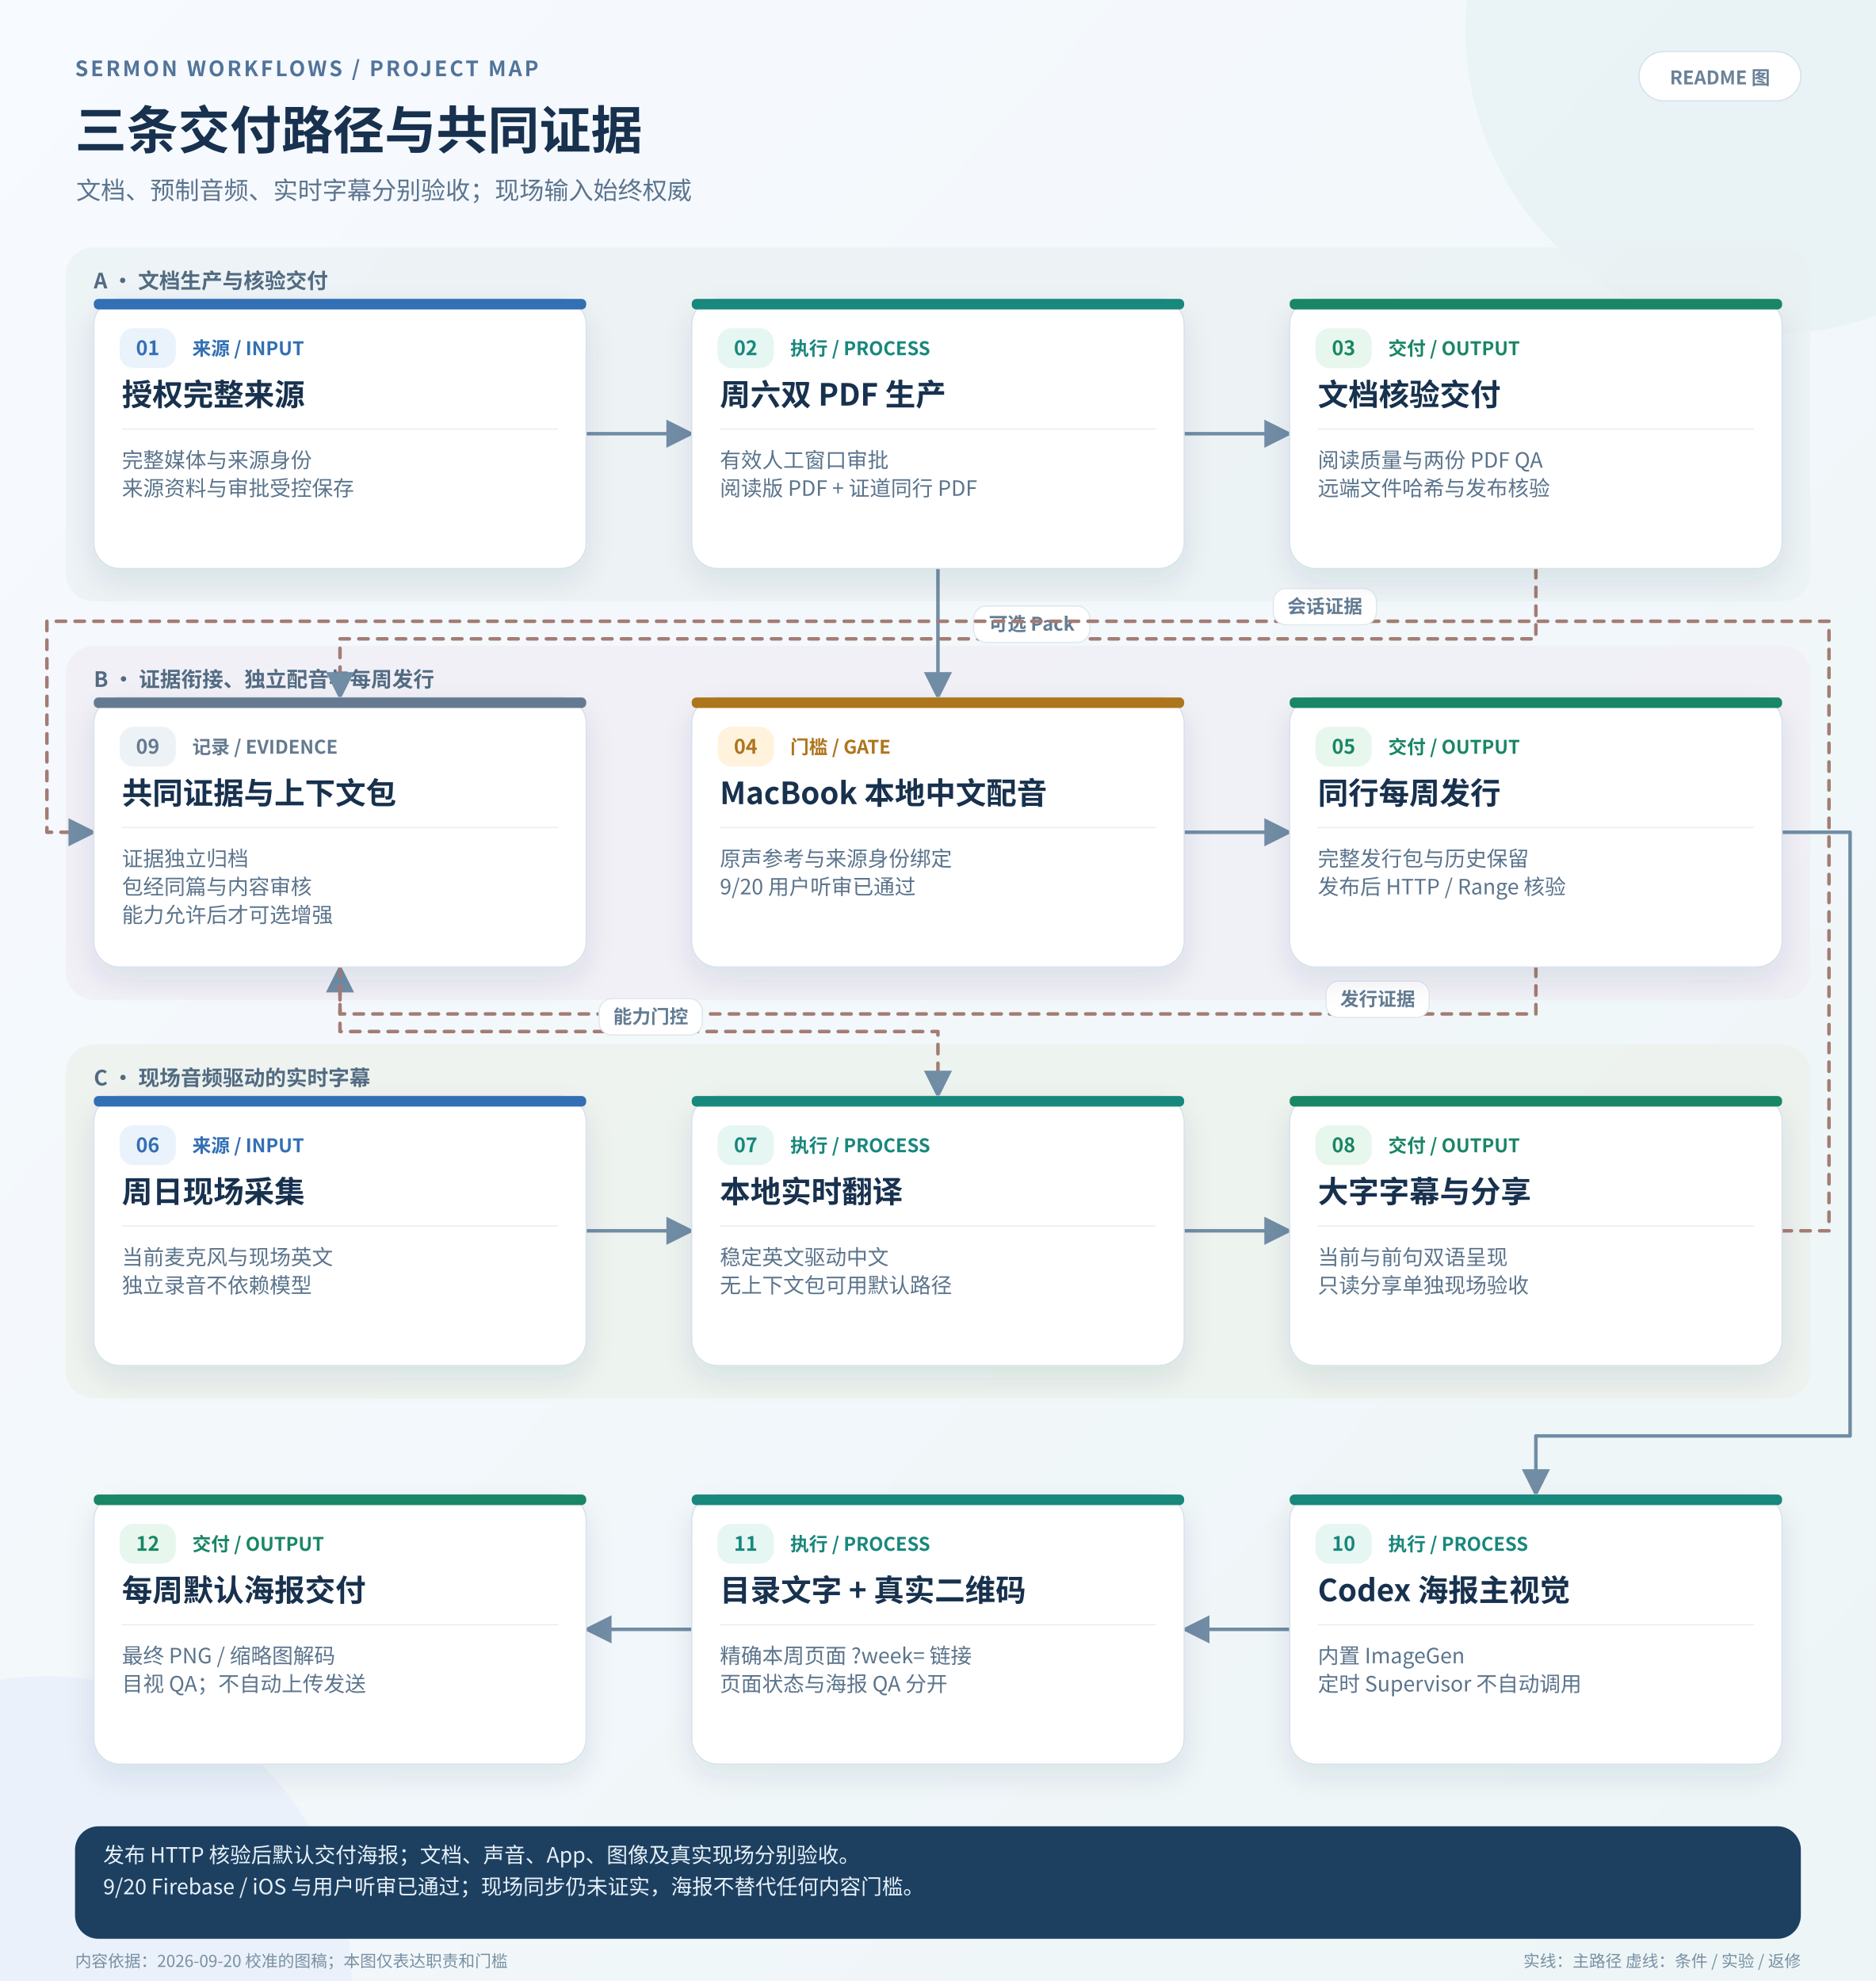
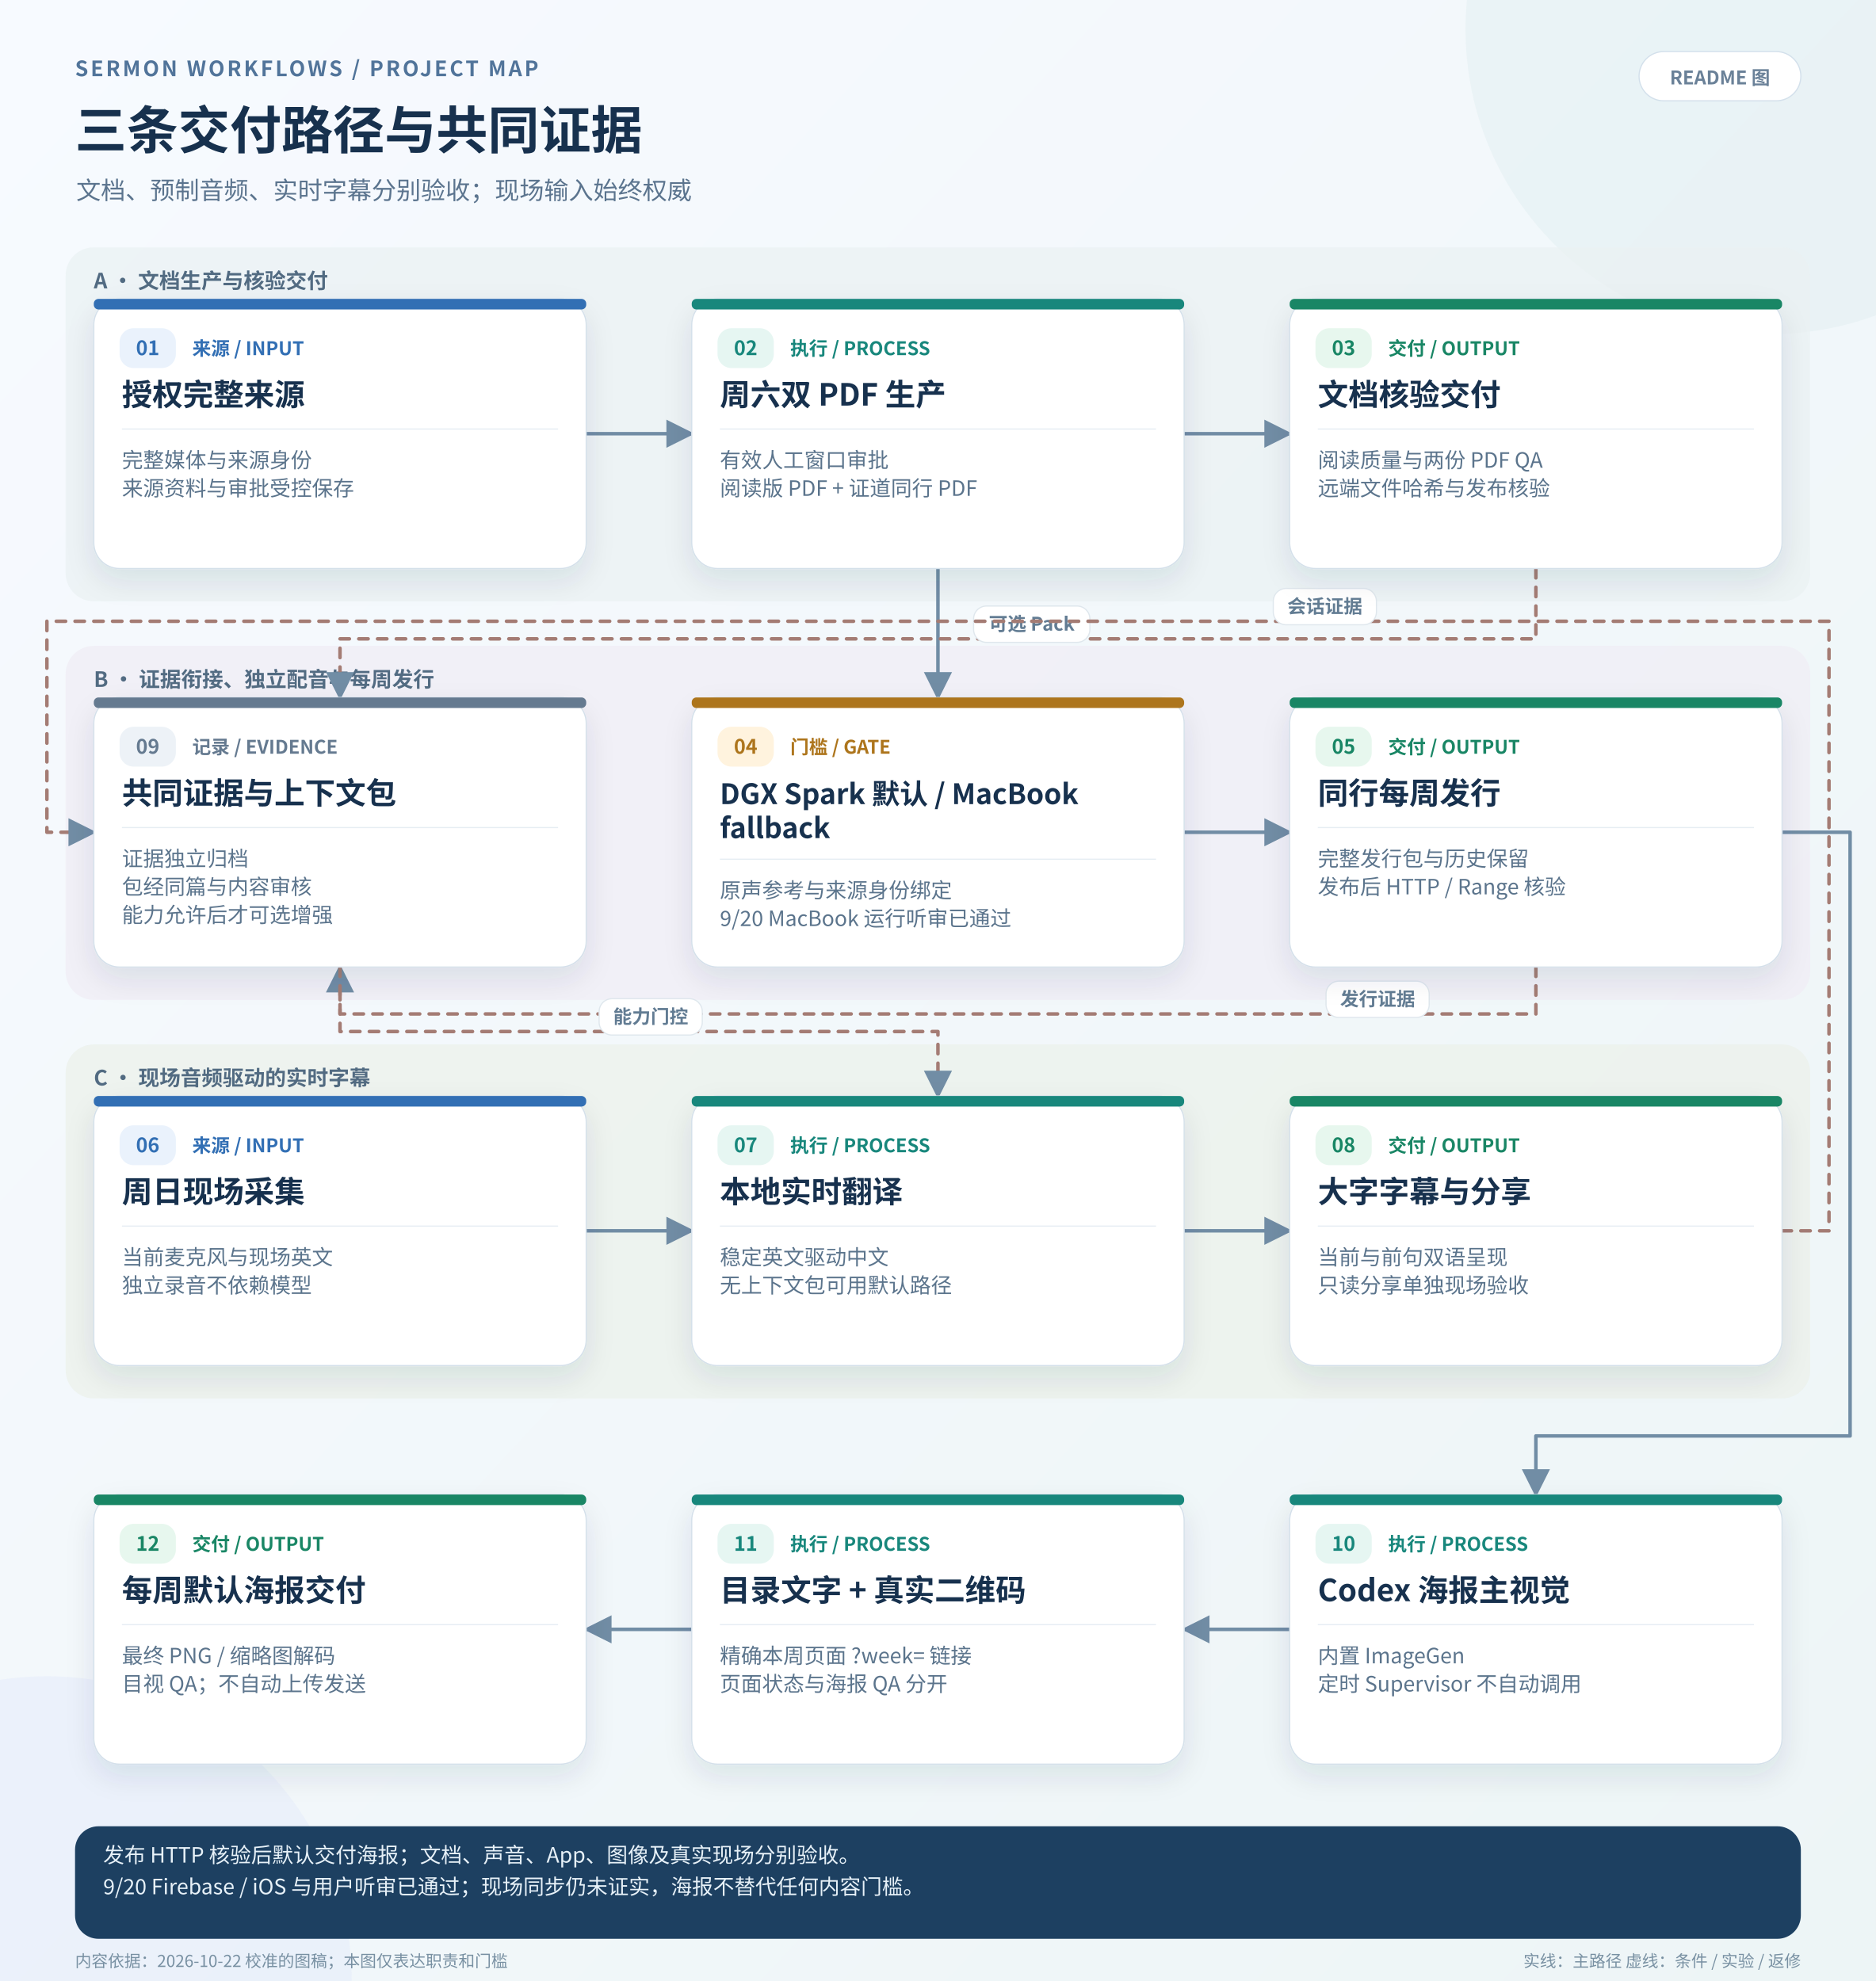
<svg xmlns="http://www.w3.org/2000/svg" width="1600" height="1690" viewBox="0 0 1600 1690" role="img" aria-labelledby="title description">
  <defs>
    <linearGradient id="canvas" x1="0" y1="0" x2="1" y2="1">
      <stop offset="0" stop-color="#f7faff" />
      <stop offset="1" stop-color="#edf5f6" />
    </linearGradient>
    <filter id="card-shadow" x="-15%" y="-25%" width="130%" height="155%">
      <feDropShadow dx="0" dy="10" stdDeviation="12" flood-color="#173452" flood-opacity="0.10" />
    </filter>
    <marker id="arrow" viewBox="0 0 10 10" refX="9" refY="5" markerWidth="8" markerHeight="8" orient="auto">
      <path d="M0 0 L10 5 L0 10 Z" fill="#718da5" />
    </marker>
  </defs>
  <style>text{font-family:-apple-system,BlinkMacSystemFont,'PingFang SC','Noto Sans CJK SC','Microsoft YaHei',sans-serif;font-variant-ligatures:none}</style>
  <rect x="0" y="0" width="1600" height="1690" rx="0" fill="url(#canvas)" stroke="none" />
  <circle cx="1510" cy="25" r="260" fill="#dcebed" opacity="0.4" />
  <circle cx="40" cy="1690" r="260" fill="#e2e9fa" opacity="0.45" />
  <text x="64" y="65" font-size="18" font-weight="700" fill="#51749a" text-anchor="start" letter-spacing="2">SERMON WORKFLOWS  /  PROJECT MAP</text>
  <text x="64" y="127" font-size="44" font-weight="750" fill="#17314e" text-anchor="start">三条交付路径与共同证据</text>
  <text x="65" y="170" font-size="21" font-weight="400" fill="#5b748e" text-anchor="start">文档、预制音频、实时字幕分别验收；现场输入始终权威</text>
  <rect x="1398" y="44" width="138" height="42" rx="21" fill="#ffffff" stroke="#d3e0eb" />
  <text x="1467" y="72" font-size="16" font-weight="650" fill="#6a8198" text-anchor="middle">README 图</text>
  <rect x="56" y="211" width="1488" height="302" rx="24" fill="#EAF1F3" stroke="none" opacity="0.72" />
  <text x="80" y="246" font-size="18" font-weight="700" fill="#526b82" text-anchor="start">A · 文档生产与核验交付</text>
  <rect x="56" y="551" width="1488" height="302" rx="24" fill="#F0EDF5" stroke="none" opacity="0.72" />
  <text x="80" y="586" font-size="18" font-weight="700" fill="#526b82" text-anchor="start">B · 证据衔接、独立配音与每周发行</text>
  <rect x="56" y="891" width="1488" height="302" rx="24" fill="#EBF1EA" stroke="none" opacity="0.72" />
  <text x="80" y="926" font-size="18" font-weight="700" fill="#526b82" text-anchor="start">C · 现场音频驱动的实时字幕</text>
  <path data-edge="source:pdf" d="M500 370.0 L590 370.0" fill="none" stroke="#718da5" stroke-width="3" stroke-linecap="round" stroke-linejoin="round" stroke-dasharray="none" marker-end="url(#arrow)" />
  <path data-edge="pdf:delivery" d="M1010 370.0 L1100 370.0" fill="none" stroke="#718da5" stroke-width="3" stroke-linecap="round" stroke-linejoin="round" stroke-dasharray="none" marker-end="url(#arrow)" />
  <path data-edge="pdf:voice" d="M800.0 485 L800.0 595" fill="none" stroke="#718da5" stroke-width="3" stroke-linecap="round" stroke-linejoin="round" stroke-dasharray="none" marker-end="url(#arrow)" />
  <path data-edge="voice:app" d="M1010 710.0 L1100 710.0" fill="none" stroke="#718da5" stroke-width="3" stroke-linecap="round" stroke-linejoin="round" stroke-dasharray="none" marker-end="url(#arrow)" />
  <path data-edge="live:translate" d="M500 1050.0 L590 1050.0" fill="none" stroke="#718da5" stroke-width="3" stroke-linecap="round" stroke-linejoin="round" stroke-dasharray="none" marker-end="url(#arrow)" />
  <path data-edge="translate:captions" d="M1010 1050.0 L1100 1050.0" fill="none" stroke="#718da5" stroke-width="3" stroke-linecap="round" stroke-linejoin="round" stroke-dasharray="none" marker-end="url(#arrow)" />
  <path data-edge="delivery:evidence" d="M1310 485 L1310 545 L290 545 L290 595" fill="none" stroke="#a47c74" stroke-width="3" stroke-linecap="round" stroke-linejoin="round" stroke-dasharray="8 8" marker-end="url(#arrow)" />
  <rect x="830.4" y="517" width="99.2" height="31" rx="11" fill="#ffffff" stroke="#dfe7ed" />
  <text x="880" y="538" font-size="16" font-weight="650" fill="#627c93" text-anchor="middle">可选 Pack</text>
  <path data-edge="app:evidence" d="M1310 825 L1310 865 L290 865 L290 825" fill="none" stroke="#a47c74" stroke-width="3" stroke-linecap="round" stroke-linejoin="round" stroke-dasharray="8 8" marker-end="url(#arrow)" />
  <rect x="1131.0" y="837" width="88" height="31" rx="11" fill="#ffffff" stroke="#dfe7ed" />
  <text x="1175" y="858" font-size="16" font-weight="650" fill="#627c93" text-anchor="middle">发行证据</text>
  <path data-edge="captions:evidence" d="M1520 1050 L1560 1050 L1560 530 L40 530 L40 710 L80 710" fill="none" stroke="#a47c74" stroke-width="3" stroke-linecap="round" stroke-linejoin="round" stroke-dasharray="8 8" marker-end="url(#arrow)" />
  <rect x="1086.0" y="502" width="88" height="31" rx="11" fill="#ffffff" stroke="#dfe7ed" />
  <text x="1130" y="523" font-size="16" font-weight="650" fill="#627c93" text-anchor="middle">会话证据</text>
  <path data-edge="evidence:translate" d="M290 825 L290 880 L800 880 L800 935" fill="none" stroke="#a47c74" stroke-width="3" stroke-linecap="round" stroke-linejoin="round" stroke-dasharray="8 8" marker-end="url(#arrow)" />
  <rect x="511.0" y="852" width="88" height="31" rx="11" fill="#ffffff" stroke="#dfe7ed" />
  <text x="555" y="873" font-size="16" font-weight="650" fill="#627c93" text-anchor="middle">能力门控</text>
  <path data-edge="app:poster" d="M1520 710 L1578 710 L1578 1225 L1310 1225 L1310 1275" fill="none" stroke="#718da5" stroke-width="3" stroke-linecap="round" stroke-linejoin="round" stroke-dasharray="none" marker-end="url(#arrow)" />
  <path data-edge="poster:qr" d="M1100 1390.0 L1010 1390.0" fill="none" stroke="#718da5" stroke-width="3" stroke-linecap="round" stroke-linejoin="round" stroke-dasharray="none" marker-end="url(#arrow)" />
  <path data-edge="qr:posterqa" d="M590 1390.0 L500 1390.0" fill="none" stroke="#718da5" stroke-width="3" stroke-linecap="round" stroke-linejoin="round" stroke-dasharray="none" marker-end="url(#arrow)" />
  <g id="node-source" data-node="source">
    <rect x="80" y="255" width="420" height="230" rx="22" fill="#ffffff" stroke="#d4e0ea" filter="url(#card-shadow)" />
    <rect x="80" y="255" width="420" height="9" rx="4" fill="#326fb4" stroke="none" />
    <rect x="102" y="280" width="48" height="34" rx="12" fill="#eaf2fc" stroke="none" />
    <text x="126" y="303" font-size="17" font-weight="750" fill="#326fb4" text-anchor="middle">01</text>
    <text x="164" y="303" font-size="16" font-weight="700" fill="#326fb4" text-anchor="start">来源 / INPUT</text>
    <text x="104" y="346" font-size="26" font-weight="700" fill="#17314e" text-anchor="start">授权完整来源</text>
    <path d="M104 366H476" stroke="#e6edf3" />
    <text x="104" y="399" font-size="18" font-weight="400" fill="#5b748c" text-anchor="start">完整媒体与来源身份</text>
    <text x="104" y="423" font-size="18" font-weight="400" fill="#5b748c" text-anchor="start">来源资料与审批受控保存</text>
  </g>
  <g id="node-pdf" data-node="pdf">
    <rect x="590" y="255" width="420" height="230" rx="22" fill="#ffffff" stroke="#d4e0ea" filter="url(#card-shadow)" />
    <rect x="590" y="255" width="420" height="9" rx="4" fill="#18877c" stroke="none" />
    <rect x="612" y="280" width="48" height="34" rx="12" fill="#e6f6f2" stroke="none" />
    <text x="636" y="303" font-size="17" font-weight="750" fill="#18877c" text-anchor="middle">02</text>
    <text x="674" y="303" font-size="16" font-weight="700" fill="#18877c" text-anchor="start">执行 / PROCESS</text>
    <text x="614" y="346" font-size="26" font-weight="700" fill="#17314e" text-anchor="start">周六双 PDF 生产</text>
    <path d="M614 366H986" stroke="#e6edf3" />
    <text x="614" y="399" font-size="18" font-weight="400" fill="#5b748c" text-anchor="start">有效人工窗口审批</text>
    <text x="614" y="423" font-size="18" font-weight="400" fill="#5b748c" text-anchor="start">阅读版 PDF + 证道同行 PDF</text>
  </g>
  <g id="node-delivery" data-node="delivery">
    <rect x="1100" y="255" width="420" height="230" rx="22" fill="#ffffff" stroke="#d4e0ea" filter="url(#card-shadow)" />
    <rect x="1100" y="255" width="420" height="9" rx="4" fill="#198665" stroke="none" />
    <rect x="1122" y="280" width="48" height="34" rx="12" fill="#e7f7ee" stroke="none" />
    <text x="1146" y="303" font-size="17" font-weight="750" fill="#198665" text-anchor="middle">03</text>
    <text x="1184" y="303" font-size="16" font-weight="700" fill="#198665" text-anchor="start">交付 / OUTPUT</text>
    <text x="1124" y="346" font-size="26" font-weight="700" fill="#17314e" text-anchor="start">文档核验交付</text>
    <path d="M1124 366H1496" stroke="#e6edf3" />
    <text x="1124" y="399" font-size="18" font-weight="400" fill="#5b748c" text-anchor="start">阅读质量与两份 PDF QA</text>
    <text x="1124" y="423" font-size="18" font-weight="400" fill="#5b748c" text-anchor="start">远端文件哈希与发布核验</text>
  </g>
  <g id="node-voice" data-node="voice">
    <rect x="590" y="595" width="420" height="230" rx="22" fill="#ffffff" stroke="#d4e0ea" filter="url(#card-shadow)" />
    <rect x="590" y="595" width="420" height="9" rx="4" fill="#ad751c" stroke="none" />
    <rect x="612" y="620" width="48" height="34" rx="12" fill="#fff3de" stroke="none" />
    <text x="636" y="643" font-size="17" font-weight="750" fill="#ad751c" text-anchor="middle">04</text>
    <text x="674" y="643" font-size="16" font-weight="700" fill="#ad751c" text-anchor="start">门槛 / GATE</text>
-     <text x="614" y="686" font-size="26" font-weight="700" fill="#17314e" text-anchor="start">MacBook 本地中文配音</text>
-     <path d="M614 706H986" stroke="#e6edf3" />
-     <text x="614" y="739" font-size="18" font-weight="400" fill="#5b748c" text-anchor="start">原声参考与来源身份绑定</text>
-     <text x="614" y="763" font-size="18" font-weight="400" fill="#5b748c" text-anchor="start">9/20 用户听审已通过</text>
+     <text x="614" y="686" font-size="24" font-weight="700" fill="#17314e" text-anchor="start">DGX Spark 默认 / MacBook</text>
+     <text x="614" y="715" font-size="24" font-weight="700" fill="#17314e" text-anchor="start">fallback</text>
+     <path d="M614 733H986" stroke="#e6edf3" />
+     <text x="614" y="766" font-size="18" font-weight="400" fill="#5b748c" text-anchor="start">原声参考与来源身份绑定</text>
+     <text x="614" y="790" font-size="18" font-weight="400" fill="#5b748c" text-anchor="start">9/20 MacBook 运行听审已通过</text>
  </g>
  <g id="node-app" data-node="app">
    <rect x="1100" y="595" width="420" height="230" rx="22" fill="#ffffff" stroke="#d4e0ea" filter="url(#card-shadow)" />
    <rect x="1100" y="595" width="420" height="9" rx="4" fill="#198665" stroke="none" />
    <rect x="1122" y="620" width="48" height="34" rx="12" fill="#e7f7ee" stroke="none" />
    <text x="1146" y="643" font-size="17" font-weight="750" fill="#198665" text-anchor="middle">05</text>
    <text x="1184" y="643" font-size="16" font-weight="700" fill="#198665" text-anchor="start">交付 / OUTPUT</text>
    <text x="1124" y="686" font-size="26" font-weight="700" fill="#17314e" text-anchor="start">同行每周发行</text>
    <path d="M1124 706H1496" stroke="#e6edf3" />
    <text x="1124" y="739" font-size="18" font-weight="400" fill="#5b748c" text-anchor="start">完整发行包与历史保留</text>
    <text x="1124" y="763" font-size="18" font-weight="400" fill="#5b748c" text-anchor="start">发布后 HTTP / Range 核验</text>
  </g>
  <g id="node-live" data-node="live">
    <rect x="80" y="935" width="420" height="230" rx="22" fill="#ffffff" stroke="#d4e0ea" filter="url(#card-shadow)" />
    <rect x="80" y="935" width="420" height="9" rx="4" fill="#326fb4" stroke="none" />
    <rect x="102" y="960" width="48" height="34" rx="12" fill="#eaf2fc" stroke="none" />
    <text x="126" y="983" font-size="17" font-weight="750" fill="#326fb4" text-anchor="middle">06</text>
    <text x="164" y="983" font-size="16" font-weight="700" fill="#326fb4" text-anchor="start">来源 / INPUT</text>
    <text x="104" y="1026" font-size="26" font-weight="700" fill="#17314e" text-anchor="start">周日现场采集</text>
    <path d="M104 1046H476" stroke="#e6edf3" />
    <text x="104" y="1079" font-size="18" font-weight="400" fill="#5b748c" text-anchor="start">当前麦克风与现场英文</text>
    <text x="104" y="1103" font-size="18" font-weight="400" fill="#5b748c" text-anchor="start">独立录音不依赖模型</text>
  </g>
  <g id="node-translate" data-node="translate">
    <rect x="590" y="935" width="420" height="230" rx="22" fill="#ffffff" stroke="#d4e0ea" filter="url(#card-shadow)" />
    <rect x="590" y="935" width="420" height="9" rx="4" fill="#18877c" stroke="none" />
    <rect x="612" y="960" width="48" height="34" rx="12" fill="#e6f6f2" stroke="none" />
    <text x="636" y="983" font-size="17" font-weight="750" fill="#18877c" text-anchor="middle">07</text>
    <text x="674" y="983" font-size="16" font-weight="700" fill="#18877c" text-anchor="start">执行 / PROCESS</text>
    <text x="614" y="1026" font-size="26" font-weight="700" fill="#17314e" text-anchor="start">本地实时翻译</text>
    <path d="M614 1046H986" stroke="#e6edf3" />
    <text x="614" y="1079" font-size="18" font-weight="400" fill="#5b748c" text-anchor="start">稳定英文驱动中文</text>
    <text x="614" y="1103" font-size="18" font-weight="400" fill="#5b748c" text-anchor="start">无上下文包可用默认路径</text>
  </g>
  <g id="node-captions" data-node="captions">
    <rect x="1100" y="935" width="420" height="230" rx="22" fill="#ffffff" stroke="#d4e0ea" filter="url(#card-shadow)" />
    <rect x="1100" y="935" width="420" height="9" rx="4" fill="#198665" stroke="none" />
    <rect x="1122" y="960" width="48" height="34" rx="12" fill="#e7f7ee" stroke="none" />
    <text x="1146" y="983" font-size="17" font-weight="750" fill="#198665" text-anchor="middle">08</text>
    <text x="1184" y="983" font-size="16" font-weight="700" fill="#198665" text-anchor="start">交付 / OUTPUT</text>
    <text x="1124" y="1026" font-size="26" font-weight="700" fill="#17314e" text-anchor="start">大字字幕与分享</text>
    <path d="M1124 1046H1496" stroke="#e6edf3" />
    <text x="1124" y="1079" font-size="18" font-weight="400" fill="#5b748c" text-anchor="start">当前与前句双语呈现</text>
    <text x="1124" y="1103" font-size="18" font-weight="400" fill="#5b748c" text-anchor="start">只读分享单独现场验收</text>
  </g>
  <g id="node-evidence" data-node="evidence">
    <rect x="80" y="595" width="420" height="230" rx="22" fill="#ffffff" stroke="#d4e0ea" filter="url(#card-shadow)" />
    <rect x="80" y="595" width="420" height="9" rx="4" fill="#657a90" stroke="none" />
    <rect x="102" y="620" width="48" height="34" rx="12" fill="#edf2f7" stroke="none" />
    <text x="126" y="643" font-size="17" font-weight="750" fill="#657a90" text-anchor="middle">09</text>
    <text x="164" y="643" font-size="16" font-weight="700" fill="#657a90" text-anchor="start">记录 / EVIDENCE</text>
    <text x="104" y="686" font-size="26" font-weight="700" fill="#17314e" text-anchor="start">共同证据与上下文包</text>
    <path d="M104 706H476" stroke="#e6edf3" />
    <text x="104" y="739" font-size="18" font-weight="400" fill="#5b748c" text-anchor="start">证据独立归档</text>
    <text x="104" y="763" font-size="18" font-weight="400" fill="#5b748c" text-anchor="start">包经同篇与内容审核</text>
    <text x="104" y="787" font-size="18" font-weight="400" fill="#5b748c" text-anchor="start">能力允许后才可选增强</text>
  </g>
  <g id="node-poster" data-node="poster">
    <rect x="1100" y="1275" width="420" height="230" rx="22" fill="#ffffff" stroke="#d4e0ea" filter="url(#card-shadow)" />
    <rect x="1100" y="1275" width="420" height="9" rx="4" fill="#18877c" stroke="none" />
    <rect x="1122" y="1300" width="48" height="34" rx="12" fill="#e6f6f2" stroke="none" />
    <text x="1146" y="1323" font-size="17" font-weight="750" fill="#18877c" text-anchor="middle">10</text>
    <text x="1184" y="1323" font-size="16" font-weight="700" fill="#18877c" text-anchor="start">执行 / PROCESS</text>
    <text x="1124" y="1366" font-size="26" font-weight="700" fill="#17314e" text-anchor="start">Codex 海报主视觉</text>
    <path d="M1124 1386H1496" stroke="#e6edf3" />
    <text x="1124" y="1419" font-size="18" font-weight="400" fill="#5b748c" text-anchor="start">内置 ImageGen</text>
    <text x="1124" y="1443" font-size="18" font-weight="400" fill="#5b748c" text-anchor="start">定时 Supervisor 不自动调用</text>
  </g>
  <g id="node-qr" data-node="qr">
    <rect x="590" y="1275" width="420" height="230" rx="22" fill="#ffffff" stroke="#d4e0ea" filter="url(#card-shadow)" />
    <rect x="590" y="1275" width="420" height="9" rx="4" fill="#18877c" stroke="none" />
    <rect x="612" y="1300" width="48" height="34" rx="12" fill="#e6f6f2" stroke="none" />
    <text x="636" y="1323" font-size="17" font-weight="750" fill="#18877c" text-anchor="middle">11</text>
    <text x="674" y="1323" font-size="16" font-weight="700" fill="#18877c" text-anchor="start">执行 / PROCESS</text>
    <text x="614" y="1366" font-size="26" font-weight="700" fill="#17314e" text-anchor="start">目录文字 + 真实二维码</text>
    <path d="M614 1386H986" stroke="#e6edf3" />
    <text x="614" y="1419" font-size="18" font-weight="400" fill="#5b748c" text-anchor="start">精确本周页面 ?week= 链接</text>
    <text x="614" y="1443" font-size="18" font-weight="400" fill="#5b748c" text-anchor="start">页面状态与海报 QA 分开</text>
  </g>
  <g id="node-posterqa" data-node="posterqa">
    <rect x="80" y="1275" width="420" height="230" rx="22" fill="#ffffff" stroke="#d4e0ea" filter="url(#card-shadow)" />
    <rect x="80" y="1275" width="420" height="9" rx="4" fill="#198665" stroke="none" />
    <rect x="102" y="1300" width="48" height="34" rx="12" fill="#e7f7ee" stroke="none" />
    <text x="126" y="1323" font-size="17" font-weight="750" fill="#198665" text-anchor="middle">12</text>
    <text x="164" y="1323" font-size="16" font-weight="700" fill="#198665" text-anchor="start">交付 / OUTPUT</text>
    <text x="104" y="1366" font-size="26" font-weight="700" fill="#17314e" text-anchor="start">每周默认海报交付</text>
    <path d="M104 1386H476" stroke="#e6edf3" />
    <text x="104" y="1419" font-size="18" font-weight="400" fill="#5b748c" text-anchor="start">最终 PNG / 缩略图解码</text>
    <text x="104" y="1443" font-size="18" font-weight="400" fill="#5b748c" text-anchor="start">目视 QA；不自动上传发送</text>
  </g>
  <rect x="64" y="1558" width="1472" height="96" rx="20" fill="#1d4061" stroke="none" />
  <text x="88" y="1589" font-size="18" font-weight="500" fill="#e7f1f8" text-anchor="start">发布 HTTP 核验后默认交付海报；文档、声音、App、图像及真实现场分别验收。</text>
  <text x="88" y="1616" font-size="18" font-weight="500" fill="#e7f1f8" text-anchor="start">9/20 Firebase / iOS 与用户听审已通过；现场同步仍未证实，海报不替代任何内容门槛。</text>
-   <text x="64" y="1678" font-size="14" font-weight="400" fill="#7890a2" text-anchor="start">内容依据：2026-09-20 校准的图稿；本图仅表达职责和门槛</text>
+   <text x="64" y="1678" font-size="14" font-weight="400" fill="#7890a2" text-anchor="start">内容依据：2026-10-22 校准的图稿；本图仅表达职责和门槛</text>
  <text x="1536" y="1678" font-size="14" font-weight="400" fill="#7890a2" text-anchor="end">实线：主路径    虚线：条件 / 实验 / 返修</text>
</svg>
